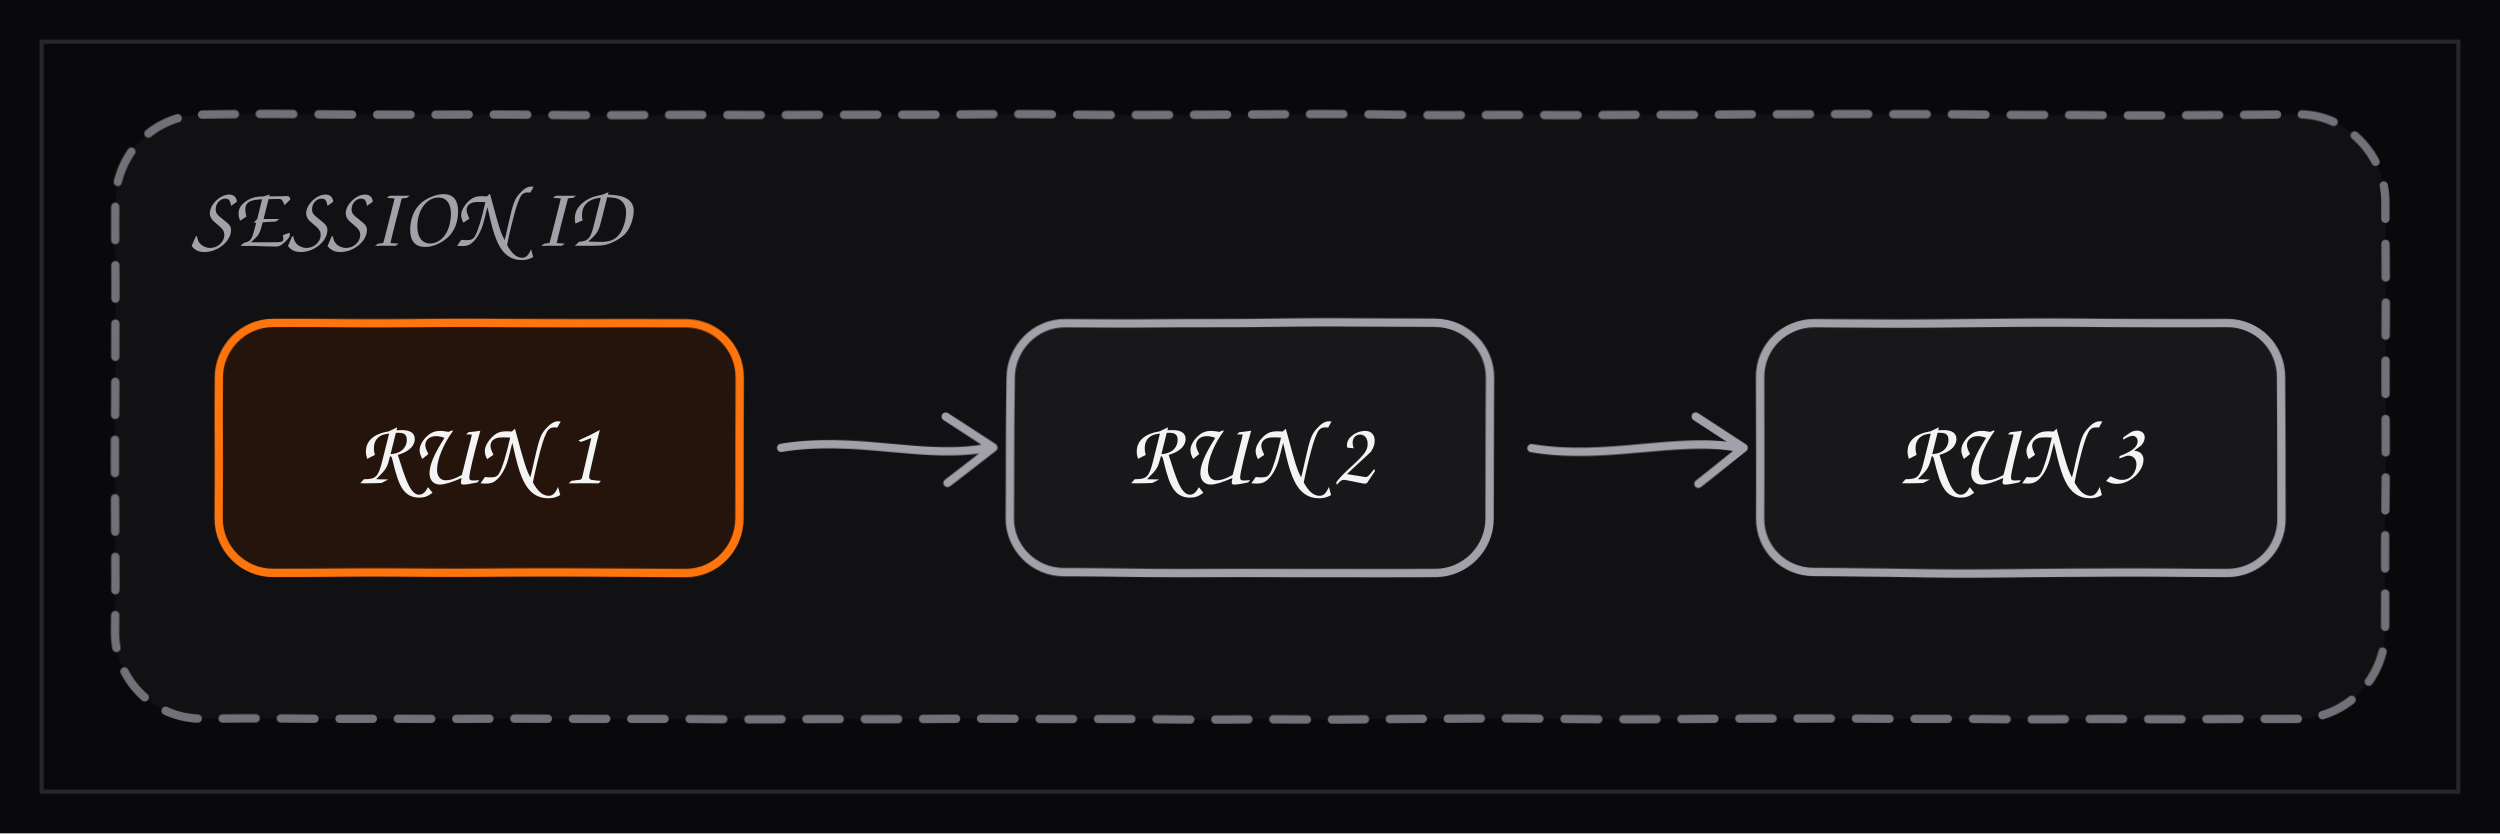
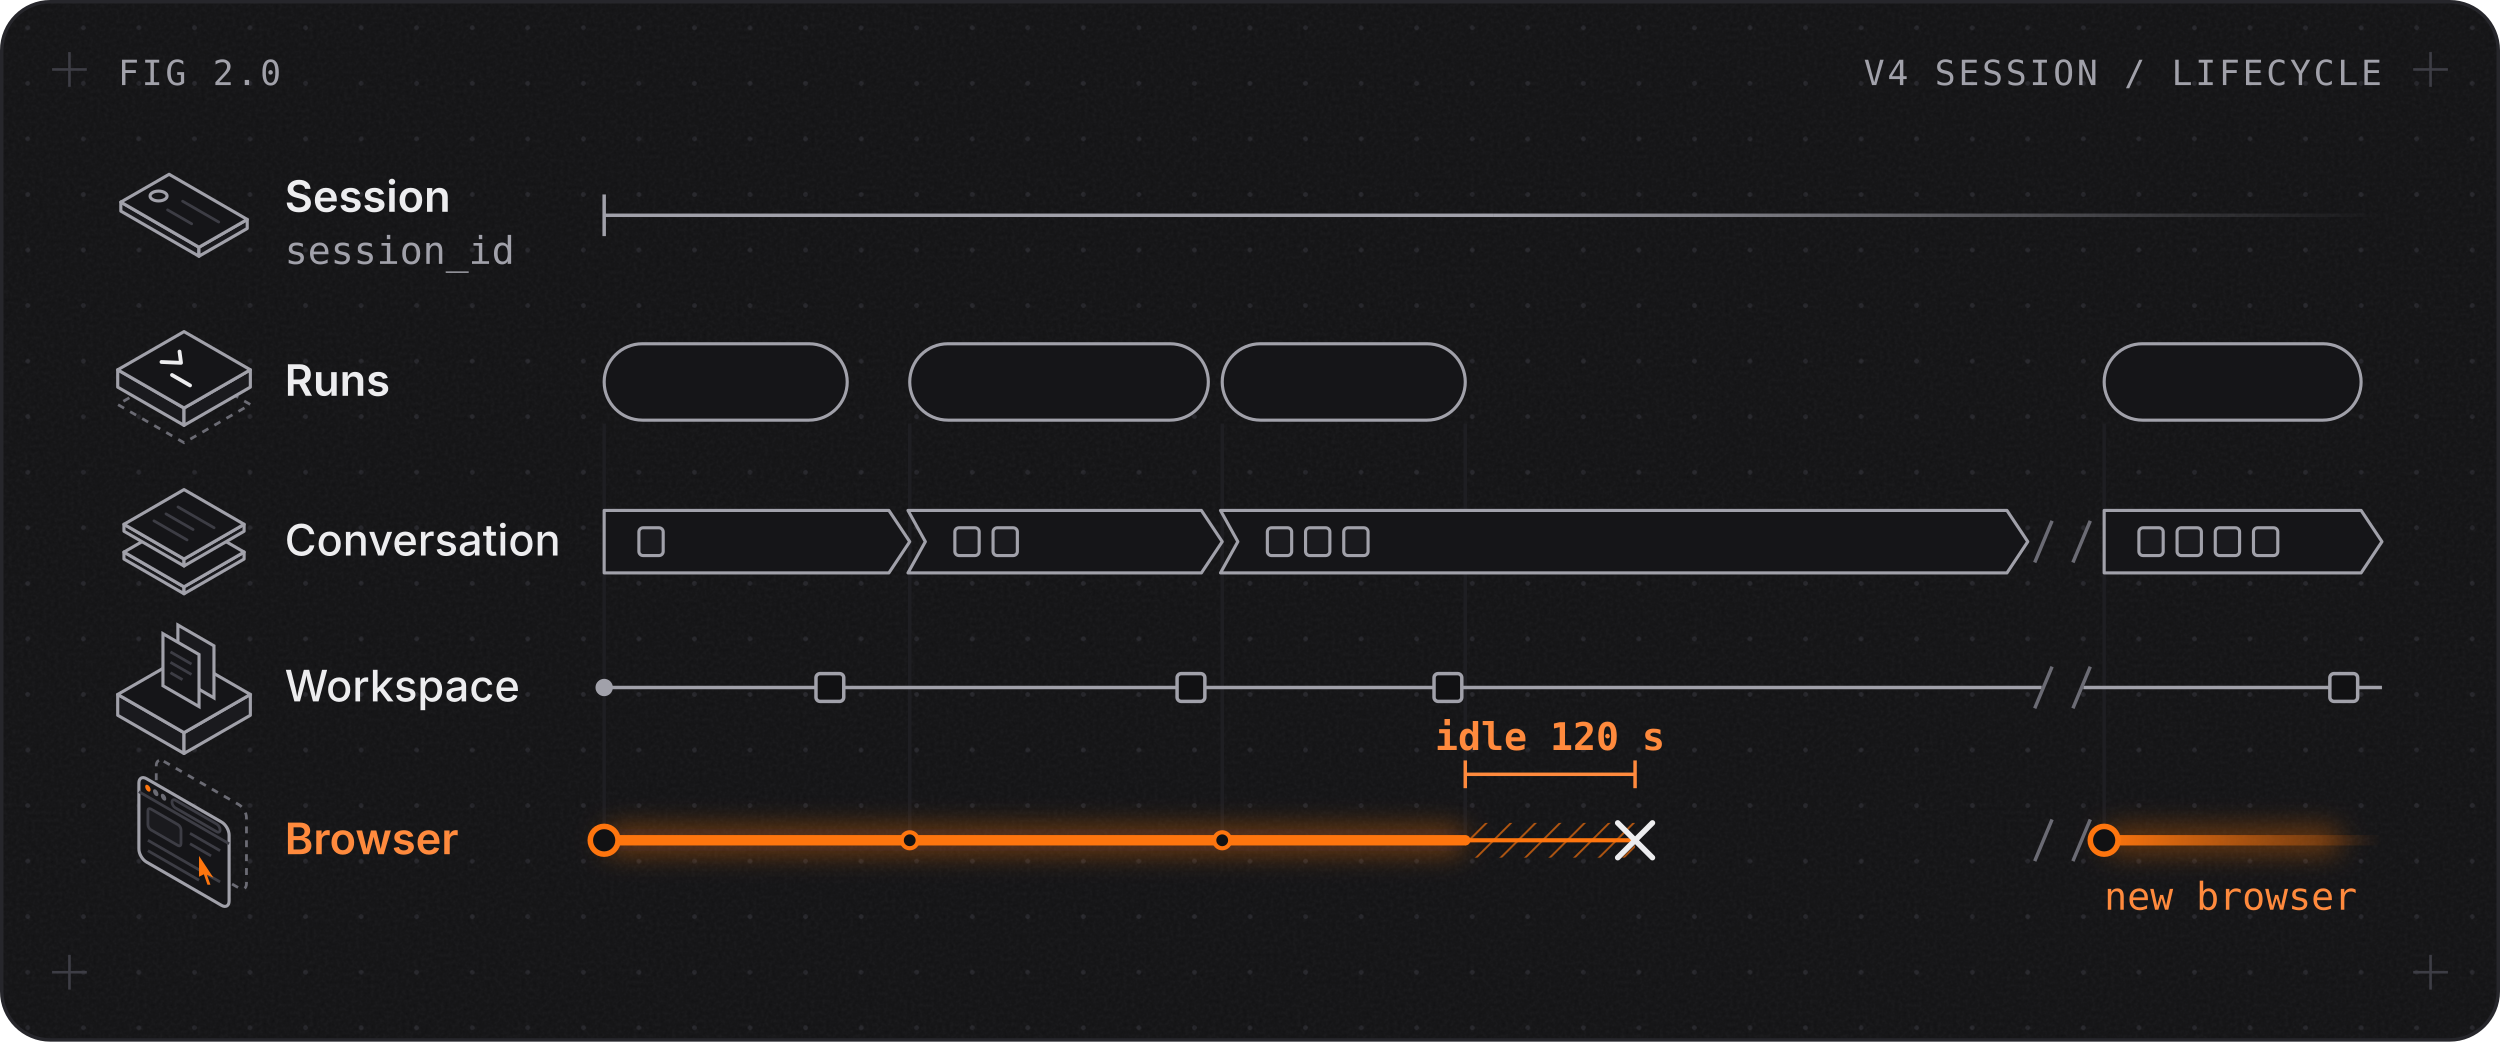
- <svg xmlns="http://www.w3.org/2000/svg" width="1200" height="400" viewBox="0 0 1200 400" role="img" aria-labelledby="title desc">
+ <svg xmlns="http://www.w3.org/2000/svg" viewBox="0 0 720 300" width="720" height="300" role="img" aria-labelledby="t d" fill="none">
+   <style>.s{font-family:Geist, Inter, -apple-system, BlinkMacSystemFont, 'Segoe UI', Helvetica, Arial, sans-serif}.m{font-family:'Geist Mono', ui-monospace, SFMono-Regular, Menlo, monospace}text{font-kerning:normal}@keyframes cur{0%,100%{transform:translate(0,0)}35%{transform:translate(-6px,-4px)}70%{transform:translate(-11px,1px)}}@media (prefers-reduced-motion:no-preference){.cur{animation:cur 6s ease-in-out infinite}}@keyframes r1{0%,0.00%{fill-opacity:0;stroke-opacity:0}0.40%,10.64%{fill-opacity:1;stroke-opacity:1}10.94%,100%{fill-opacity:0;stroke-opacity:0}}@media (prefers-reduced-motion:no-preference){.r1{animation:r1 12s linear infinite}}@keyframes r2{0%,13.45%{fill-opacity:0;stroke-opacity:0}13.75%,26.89%{fill-opacity:1;stroke-opacity:1}27.19%,100%{fill-opacity:0;stroke-opacity:0}}@media (prefers-reduced-motion:no-preference){.r2{animation:r2 12s linear infinite}}@keyframes r3{0%,27.51%{fill-opacity:0;stroke-opacity:0}27.81%,38.45%{fill-opacity:1;stroke-opacity:1}38.75%,100%{fill-opacity:0;stroke-opacity:0}}@media (prefers-reduced-motion:no-preference){.r3{animation:r3 12s linear infinite}}@keyframes r5{0%,67.20%{fill-opacity:0;stroke-opacity:0}67.50%,78.76%{fill-opacity:1;stroke-opacity:1}79.06%,100%{fill-opacity:0;stroke-opacity:0}}@media (prefers-reduced-motion:no-preference){.r5{animation:r5 12s linear infinite}}@keyframes w1{0%,9.70%{fill-opacity:0;stroke-opacity:0}10.00%,80.00%{fill-opacity:1;stroke-opacity:1}86.00%,100%{fill-opacity:0;stroke-opacity:0}}@media (prefers-reduced-motion:no-preference){.w1{animation:w1 12s linear infinite}}@keyframes w2{0%,25.95%{fill-opacity:0;stroke-opacity:0}26.25%,80.00%{fill-opacity:1;stroke-opacity:1}86.00%,100%{fill-opacity:0;stroke-opacity:0}}@media (prefers-reduced-motion:no-preference){.w2{animation:w2 12s linear infinite}}@keyframes w3{0%,37.51%{fill-opacity:0;stroke-opacity:0}37.81%,80.00%{fill-opacity:1;stroke-opacity:1}86.00%,100%{fill-opacity:0;stroke-opacity:0}}@media (prefers-reduced-motion:no-preference){.w3{animation:w3 12s linear infinite}}@keyframes w5{0%,77.83%{fill-opacity:0;stroke-opacity:0}78.12%,80.00%{fill-opacity:1;stroke-opacity:1}86.00%,100%{fill-opacity:0;stroke-opacity:0}}@media (prefers-reduced-motion:no-preference){.w5{animation:w5 12s linear infinite}}@keyframes idl{0%,38.45%{fill-opacity:0;stroke-opacity:0}38.75%,46.09%{fill-opacity:.22;stroke-opacity:1}46.39%,100%{fill-opacity:0;stroke-opacity:0}}@media (prefers-reduced-motion:no-preference){.idl{animation:idl 12s linear infinite}}@keyframes ph{0%{transform:translateX(0)}80%,100%{transform:translateX(512px)}}@keyframes phl{0%,1%{stroke-opacity:0}4%,80%{stroke-opacity:1}86%,100%{stroke-opacity:0}}@keyframes phd{0%,46.39%{fill-opacity:1;stroke-opacity:1}46.79%,67.10%{fill-opacity:0;stroke-opacity:0}67.50%,80%{fill-opacity:1;stroke-opacity:1}86%,100%{fill-opacity:0;stroke-opacity:0}}@media (prefers-reduced-motion:no-preference){.ph{animation:ph 12s linear infinite}.phl{animation:phl 12s linear infinite}.phd{animation:phd 12s linear infinite}}</style>
  <defs>
-     <filter id="rough">
-       <feTurbulence type="fractalNoise" baseFrequency=".01" numOctaves="2" seed="11" result="noise" />
-       <feDisplacementMap in="SourceGraphic" in2="noise" scale="1.4" />
+     <pattern id="dots" width="16" height="16" patternUnits="userSpaceOnUse">
+       <circle cx="8" cy="8" r="0.7" fill="#232328" />
+     </pattern>
+     <filter id="grain" x="0" y="0" width="100%" height="100%">
+       <feTurbulence type="fractalNoise" baseFrequency="0.9" numOctaves="2" seed="7" stitchTiles="stitch" />
+       <feColorMatrix values="0 0 0 0 0.5  0 0 0 0 0.5  0 0 0 0 0.5  0 0 0 0.07 0" />
+     </filter>
+     <clipPath id="card">
+       <rect x="0.5" y="0.5" width="719" height="299" rx="14" />
+     </clipPath>
+     <marker id="ah3" viewBox="0 0 10 10" refX="8.5" refY="5" markerWidth="7" markerHeight="7" orient="auto">
+       <path d="M1 1.5 L9 5 L1 8.5" stroke="#6B6B74" stroke-width="1.3" fill="none" stroke-linecap="round" stroke-linejoin="round" />
+     </marker>
+     <pattern id="hatch" width="5" height="5" patternUnits="userSpaceOnUse" patternTransform="rotate(45)">
+       <line x1="0" y1="0" x2="0" y2="5" stroke="#FE750E" stroke-width="1.2" stroke-opacity=".6" />
+     </pattern>
+     <linearGradient id="fade" x1="0" x2="1">
+       <stop offset="0" stop-color="#FE750E" />
+       <stop offset="1" stop-color="#FE750E" stop-opacity="0" />
+     </linearGradient>
+     <linearGradient id="fadeI" x1="0" x2="1">
+       <stop offset="0" stop-color="#A1A1AA" />
+       <stop offset="1" stop-color="#A1A1AA" stop-opacity="0" />
+     </linearGradient>
+     <filter id="glow" filterUnits="userSpaceOnUse" x="0" y="0" width="720" height="300">
+       <feGaussianBlur stdDeviation="4" />
    </filter>
  </defs>
-   <rect width="1200" height="400" fill="#09090B" />
-   <rect x="20" y="20" width="1160" height="360" fill="none" stroke="#27272A" stroke-width="2" />
-   <g fill="none" stroke-linecap="round" stroke-linejoin="round" filter="url(#rough)">
-     <rect x="55" y="55" width="1090" height="290" rx="42" fill="#111113" stroke="#71717A" stroke-width="4" stroke-dasharray="16 12" />
-     <rect x="105" y="155" width="250" height="120" rx="26" fill="#24140B" stroke="#FE750E" stroke-width="4" />
-     <path d="M375 215 C410 209 445 221 475 215" stroke="#A1A1AA" stroke-width="4" />
-     <path d="M454 200 L477 215 L455 232" stroke="#A1A1AA" stroke-width="4" />
-     <rect x="485" y="155" width="230" height="120" rx="26" fill="#18181B" stroke="#A1A1AA" stroke-width="4" />
-     <path d="M735 215 C770 221 805 209 835 215" stroke="#A1A1AA" stroke-width="4" />
-     <path d="M814 200 L837 215 L815 232" stroke="#A1A1AA" stroke-width="4" />
-     <rect x="845" y="155" width="250" height="120" rx="26" fill="#18181B" stroke="#A1A1AA" stroke-width="4" />
+   <rect x="0.5" y="0.5" width="719" height="299" rx="14" fill="#111113" />
+   <g clip-path="url(#card)">
+     <rect width="720" height="300" fill="url(#dots)" />
+     <rect width="720" height="300" filter="url(#grain)" />
  </g>
-   <g font-family="Virgil, Comic Sans MS, cursive">
-     <text x="92" y="118" font-size="42" fill="#A1A1AA">SESSION ID</text>
-     <text x="230" y="232" font-size="44" fill="#F4F4F5" text-anchor="middle">RUN 1</text>
-     <text x="600" y="232" font-size="44" fill="#F4F4F5" text-anchor="middle">RUN 2</text>
-     <text x="970" y="232" font-size="44" fill="#F4F4F5" text-anchor="middle">RUN 3</text>
+   <rect x="0.5" y="0.5" width="719" height="299" rx="14" fill="none" stroke="#26262B" />
+   <path d="M15 20h10M20 15v10" stroke="#3D3D45" stroke-width="0.75" />
+   <path d="M695 20h10M700 15v10" stroke="#3D3D45" stroke-width="0.75" />
+   <path d="M15 280h10M20 275v10" stroke="#3D3D45" stroke-width="0.75" />
+   <path d="M695 280h10M700 275v10" stroke="#3D3D45" stroke-width="0.75" />
+   <text x="34.0" y="24.5" font-size="10" fill="#A1A1AA" letter-spacing="0.08em" class="m">FIG 2.0</text>
+   <text x="686.0" y="24.5" font-size="10" fill="#A1A1AA" text-anchor="end" letter-spacing="0.08em" class="m">V4 SESSION / LIFECYCLE</text>
+   <polygon points="34.8,58.2 57.3,71.2 57.3,73.8 34.8,60.8" fill="#1A1A1E" stroke="#A1A1AA" stroke-width="0.9" stroke-linejoin="round" />
+   <polygon points="71.2,63.2 57.3,71.2 57.3,73.8 71.2,65.8" fill="#1A1A1E" stroke="#A1A1AA" stroke-width="0.9" stroke-linejoin="round" />
+   <polygon points="48.7,50.2 71.2,63.2 57.3,71.2 34.8,58.2" fill="#151518" stroke="#A1A1AA" stroke-width="0.9" stroke-linejoin="round" />
+   <g transform="matrix(0.866,0.5,-0.866,0.5,48.7,50.2)">
+     <circle cx="4.5" cy="8" r="2" stroke="#A1A1AA" stroke-width="0.9" vector-effect="non-scaling-stroke" />
+     <path d="M10 5.5h12M10 10.5h8" stroke="#3D3D45" stroke-width="0.8" stroke-linecap="round" vector-effect="non-scaling-stroke" />
+   </g>
+   <text x="82.0" y="61.0" font-size="12.5" fill="#EDEDEF" font-weight="600" class="s">Session</text>
+   <text x="82.0" y="76.0" font-size="11" fill="#A1A1AA" class="m">session_id</text>
+   <polygon points="53.0,105.5 72.1,116.5 53.0,127.5 33.9,116.5" stroke="#6B6B74" stroke-width="0.8" stroke-dasharray="2 2" />
+   <polygon points="33.9,106.5 53.0,117.5 53.0,122.5 33.9,111.5" fill="#1A1A1E" stroke="#A1A1AA" stroke-width="0.9" stroke-linejoin="round" />
+   <polygon points="72.1,106.5 53.0,117.5 53.0,122.5 72.1,111.5" fill="#1A1A1E" stroke="#A1A1AA" stroke-width="0.9" stroke-linejoin="round" />
+   <polygon points="53.0,95.5 72.1,106.5 53.0,117.5 33.9,106.5" fill="#151518" stroke="#A1A1AA" stroke-width="0.9" stroke-linejoin="round" />
+   <g transform="matrix(0.866,0.5,-0.866,0.5,53.0,95.5)">
+     <path d="M5 6.5l3.5 3l-3.5 3M10.5 14.5h6" stroke="#EDEDEF" stroke-width="1.1" stroke-linecap="round" stroke-linejoin="round" vector-effect="non-scaling-stroke" />
+   </g>
+   <polygon points="35.7,159.0 53.0,169.0 53.0,171.0 35.7,161.0" fill="#1A1A1E" stroke="#A1A1AA" stroke-width="0.9" stroke-linejoin="round" />
+   <polygon points="70.3,159.0 53.0,169.0 53.0,171.0 70.3,161.0" fill="#1A1A1E" stroke="#A1A1AA" stroke-width="0.9" stroke-linejoin="round" />
+   <polygon points="53.0,149.0 70.3,159.0 53.0,169.0 35.7,159.0" fill="#151518" stroke="#A1A1AA" stroke-width="0.9" stroke-linejoin="round" />
+   <polygon points="35.7,151.0 53.0,161.0 53.0,163.0 35.7,153.0" fill="#1A1A1E" stroke="#A1A1AA" stroke-width="0.9" stroke-linejoin="round" />
+   <polygon points="70.3,151.0 53.0,161.0 53.0,163.0 70.3,153.0" fill="#1A1A1E" stroke="#A1A1AA" stroke-width="0.9" stroke-linejoin="round" />
+   <polygon points="53.0,141.0 70.3,151.0 53.0,161.0 35.7,151.0" fill="#151518" stroke="#A1A1AA" stroke-width="0.9" stroke-linejoin="round" />
+   <g transform="matrix(0.866,0.5,-0.866,0.5,53.0,141.0)">
+     <path d="M4 6h12M4 10h9M4 14h11" stroke="#3D3D45" stroke-width="0.8" stroke-linecap="round" vector-effect="non-scaling-stroke" />
+   </g>
+   <polygon points="33.9,200.0 53.0,211.0 53.0,217.0 33.9,206.0" fill="#1A1A1E" stroke="#A1A1AA" stroke-width="0.9" stroke-linejoin="round" />
+   <polygon points="72.1,200.0 53.0,211.0 53.0,217.0 72.1,206.0" fill="#1A1A1E" stroke="#A1A1AA" stroke-width="0.9" stroke-linejoin="round" />
+   <polygon points="53.0,189.0 72.1,200.0 53.0,211.0 33.9,200.0" fill="#151518" stroke="#A1A1AA" stroke-width="0.9" stroke-linejoin="round" />
+   <g transform="matrix(0.866,0.5,0,1,46.9,198.5)">
+     <rect x="5" y="-21" width="12" height="15" fill="#1A1A1E" stroke="#A1A1AA" stroke-width="0.9" vector-effect="non-scaling-stroke" />
+   </g>
+   <g transform="matrix(0.866,0.5,0,1,42.6,201.0)">
+     <rect x="5" y="-21" width="12" height="15" fill="#151518" stroke="#A1A1AA" stroke-width="0.9" vector-effect="non-scaling-stroke" />
+     <path d="M7.5 -17h7M7.5 -14h7M7.5 -11h4" stroke="#3D3D45" stroke-width="0.8" vector-effect="non-scaling-stroke" />
+   </g>
+   <g transform="matrix(0.866,0.5,0,1,45.0,242.0)">
+     <rect x="0" y="-24" width="30" height="24" rx="2.5" stroke="#6B6B74" stroke-width="0.8" stroke-dasharray="2 2" vector-effect="non-scaling-stroke" />
+   </g>
+   <g transform="matrix(0.866,0.5,0,1,40.0,247.0)">
+     <rect x="0" y="-24" width="30" height="24" rx="2.5" fill="#151518" stroke="#A1A1AA" stroke-width="0.9" vector-effect="non-scaling-stroke" />
+     <path d="M0 -19H30" stroke="#3D3D45" stroke-width="0.8" vector-effect="non-scaling-stroke" />
+     <circle cx="3" cy="-21.5" r="0.9" fill="#FE750E" />
+     <circle cx="5.6" cy="-21.5" r="0.9" fill="#6B6B74" />
+     <circle cx="8.2" cy="-21.5" r="0.9" fill="#6B6B74" />
+     <rect x="11" y="-22.6" width="16" height="2.2" rx="1.1" stroke="#3D3D45" stroke-width="0.8" vector-effect="non-scaling-stroke" />
+     <rect x="3" y="-16" width="11" height="6" rx="1" fill="#1A1A1E" stroke="#3D3D45" stroke-width="0.8" vector-effect="non-scaling-stroke" />
+     <path d="M17 -15.5h10M17 -12.5h7M3 -6.5h24M3 -3.5h17" stroke="#3D3D45" stroke-width="0.8" vector-effect="non-scaling-stroke" />
+     <g class="cur">
+       <path d="M20 -10.5l0 6l1.6 -1.5l1.2 2.4l1 -.5l-1.2 -2.3l2.2 -.2z" fill="#FE750E" />
+     </g>
+   </g>
+   <text x="82.0" y="114.0" font-size="12.5" fill="#EDEDEF" font-weight="600" class="s">Runs</text>
+   <text x="82.0" y="160.0" font-size="12.5" fill="#EDEDEF" font-weight="500" class="s">Conversation</text>
+   <text x="82.0" y="202.0" font-size="12.5" fill="#EDEDEF" font-weight="500" class="s">Workspace</text>
+   <text x="82.0" y="246.0" font-size="12.5" fill="#FF8A3D" font-weight="600" class="s">Browser</text>
+   <line x1="174" y1="122" x2="174" y2="242" stroke="#1E1E22" stroke-width="1" />
+   <line x1="262" y1="122" x2="262" y2="242" stroke="#1E1E22" stroke-width="1" />
+   <line x1="352" y1="122" x2="352" y2="242" stroke="#1E1E22" stroke-width="1" />
+   <line x1="606" y1="122" x2="606" y2="242" stroke="#1E1E22" stroke-width="1" />
+   <line x1="422" y1="122" x2="422" y2="242" stroke="#1E1E22" stroke-width="1" />
+   <g class="ph">
+     <line class="phl" x1="174" y1="94" x2="174" y2="252" stroke="#A1A1AA" stroke-width="0.9" stroke-dasharray="2 3" stroke-opacity="0" />
+   </g>
+   <path d="M174 56v12" stroke="#A1A1AA" stroke-width="1" />
+   <line x1="174" y1="62" x2="430" y2="62" stroke="#A1A1AA" stroke-width="1" />
+   <rect x="430" y="61.5" width="256" height="1" fill="url(#fadeI)" />
+   <rect x="174" y="99" width="70" height="22" rx="11" fill="#151518" stroke="#A1A1AA" stroke-width="0.9" />
+   <rect class="r1" x="174" y="99" width="70" height="22" rx="11" fill="#3A2214" stroke="#FE750E" stroke-width="1.2" fill-opacity="0" stroke-opacity="0" />
+   <rect x="262" y="99" width="86" height="22" rx="11" fill="#151518" stroke="#A1A1AA" stroke-width="0.9" />
+   <rect class="r2" x="262" y="99" width="86" height="22" rx="11" fill="#3A2214" stroke="#FE750E" stroke-width="1.2" fill-opacity="0" stroke-opacity="0" />
+   <rect x="352" y="99" width="70" height="22" rx="11" fill="#151518" stroke="#A1A1AA" stroke-width="0.9" />
+   <rect class="r3" x="352" y="99" width="70" height="22" rx="11" fill="#3A2214" stroke="#FE750E" stroke-width="1.2" fill-opacity="0" stroke-opacity="0" />
+   <rect x="606" y="99" width="74" height="22" rx="11" fill="#151518" stroke="#A1A1AA" stroke-width="0.9" />
+   <rect class="r5" x="606" y="99" width="74" height="22" rx="11" fill="#3A2214" stroke="#FE750E" stroke-width="1.2" fill-opacity="0" stroke-opacity="0" />
+   <path d="M174 147.0H256L262 156L256 165.0H174Z" fill="#151518" stroke="#A1A1AA" stroke-width="0.9" stroke-linejoin="round" />
+   <path class="r1" d="M174 147.0H256L262 156L256 165.0H174Z" fill="#3A2214" stroke="#FE750E" stroke-width="1.2" stroke-linejoin="round" fill-opacity="0" stroke-opacity="0" />
+   <rect x="184.0" y="152.0" width="7" height="8" rx="1.2" fill="#1A1A1E" stroke="#A1A1AA" stroke-width="0.9" />
+   <path d="M261.5 147.0H346L352 156L346 165.0H261.5L266.5 156Z" fill="#151518" stroke="#A1A1AA" stroke-width="0.9" stroke-linejoin="round" />
+   <path class="r2" d="M261.5 147.0H346L352 156L346 165.0H261.5L266.5 156Z" fill="#3A2214" stroke="#FE750E" stroke-width="1.2" stroke-linejoin="round" fill-opacity="0" stroke-opacity="0" />
+   <rect x="275.0" y="152.0" width="7" height="8" rx="1.2" fill="#1A1A1E" stroke="#A1A1AA" stroke-width="0.9" />
+   <rect x="286.0" y="152.0" width="7" height="8" rx="1.2" fill="#1A1A1E" stroke="#A1A1AA" stroke-width="0.9" />
+   <path d="M351.5 147.0H578L584 156L578 165.0H351.5L356.5 156Z" fill="#151518" stroke="#A1A1AA" stroke-width="0.9" stroke-linejoin="round" />
+   <path class="r3" d="M351.5 147.0H578L584 156L578 165.0H351.5L356.5 156Z" fill="#3A2214" stroke="#FE750E" stroke-width="1.2" stroke-linejoin="round" fill-opacity="0" stroke-opacity="0" />
+   <rect x="365.0" y="152.0" width="7" height="8" rx="1.2" fill="#1A1A1E" stroke="#A1A1AA" stroke-width="0.9" />
+   <rect x="376.0" y="152.0" width="7" height="8" rx="1.2" fill="#1A1A1E" stroke="#A1A1AA" stroke-width="0.9" />
+   <rect x="387.0" y="152.0" width="7" height="8" rx="1.2" fill="#1A1A1E" stroke="#A1A1AA" stroke-width="0.9" />
+   <path d="M606 147.0H680L686 156L680 165.0H606Z" fill="#151518" stroke="#A1A1AA" stroke-width="0.9" stroke-linejoin="round" />
+   <path class="r5" d="M606 147.0H680L686 156L680 165.0H606Z" fill="#3A2214" stroke="#FE750E" stroke-width="1.2" stroke-linejoin="round" fill-opacity="0" stroke-opacity="0" />
+   <rect x="616.0" y="152.0" width="7" height="8" rx="1.2" fill="#1A1A1E" stroke="#A1A1AA" stroke-width="0.9" />
+   <rect x="627.0" y="152.0" width="7" height="8" rx="1.2" fill="#1A1A1E" stroke="#A1A1AA" stroke-width="0.9" />
+   <rect x="638.0" y="152.0" width="7" height="8" rx="1.2" fill="#1A1A1E" stroke="#A1A1AA" stroke-width="0.9" />
+   <rect x="649.0" y="152.0" width="7" height="8" rx="1.2" fill="#1A1A1E" stroke="#A1A1AA" stroke-width="0.9" />
+   <line x1="174" y1="198" x2="588" y2="198" stroke="#A1A1AA" stroke-width="1" />
+   <line x1="600" y1="198" x2="686" y2="198" stroke="#A1A1AA" stroke-width="1" />
+   <circle cx="174" cy="198" r="2.5" fill="#A1A1AA" />
+   <rect x="235" y="194" width="8" height="8" rx="1.2" fill="#111113" stroke="#A1A1AA" stroke-width="1" />
+   <rect class="w1" x="235" y="194" width="8" height="8" rx="1.2" fill="#3A2214" stroke="#FE750E" stroke-width="1.2" fill-opacity="0" stroke-opacity="0" />
+   <rect x="339" y="194" width="8" height="8" rx="1.2" fill="#111113" stroke="#A1A1AA" stroke-width="1" />
+   <rect class="w2" x="339" y="194" width="8" height="8" rx="1.2" fill="#3A2214" stroke="#FE750E" stroke-width="1.2" fill-opacity="0" stroke-opacity="0" />
+   <rect x="413" y="194" width="8" height="8" rx="1.2" fill="#111113" stroke="#A1A1AA" stroke-width="1" />
+   <rect class="w3" x="413" y="194" width="8" height="8" rx="1.2" fill="#3A2214" stroke="#FE750E" stroke-width="1.2" fill-opacity="0" stroke-opacity="0" />
+   <rect x="671" y="194" width="8" height="8" rx="1.2" fill="#111113" stroke="#A1A1AA" stroke-width="1" />
+   <rect class="w5" x="671" y="194" width="8" height="8" rx="1.2" fill="#3A2214" stroke="#FE750E" stroke-width="1.2" fill-opacity="0" stroke-opacity="0" />
+   <rect x="174" y="239" width="248" height="6" rx="3" fill="#FE750E" fill-opacity="0.5" filter="url(#glow)" />
+   <line x1="174" y1="242" x2="422" y2="242" stroke="#FE750E" stroke-width="3" stroke-linecap="round" />
+   <circle cx="174" cy="242" r="4" fill="#111113" stroke="#FE750E" stroke-width="1.6" />
+   <circle cx="262" cy="242" r="2.3" fill="#111113" stroke="#FE750E" stroke-width="1.2" />
+   <circle cx="352" cy="242" r="2.3" fill="#111113" stroke="#FE750E" stroke-width="1.2" />
+   <rect x="422" y="237" width="48.9" height="10" fill="url(#hatch)" />
+   <rect class="idl" x="422" y="237" width="48.9" height="10" fill="#FE750E" fill-opacity="0" />
+   <line x1="422" y1="242" x2="470.9" y2="242" stroke="#FE750E" stroke-width="1.2" />
+   <path d="M465.9 237l10 10M475.9 237l-10 10" stroke="#EDEDEF" stroke-width="1.6" stroke-linecap="round" />
+   <path d="M422 219v8M470.9 219v8M422 223H470.9" stroke="#FF8A3D" stroke-width="1" />
+   <text x="446.4" y="216.0" font-size="11" fill="#FF8A3D" font-weight="600" text-anchor="middle" class="m">idle 120 s</text>
+   <rect x="606" y="239" width="68" height="6" rx="3" fill="#FE750E" fill-opacity="0.45" filter="url(#glow)" />
+   <rect x="606" y="240.5" width="80" height="3" rx="1.5" fill="url(#fade)" />
+   <circle cx="606" cy="242" r="4" fill="#111113" stroke="#FE750E" stroke-width="1.6" />
+   <text x="606.0" y="262.0" font-size="11" fill="#FF8A3D" class="m">new browser</text>
+   <path d="M586 162l5 -12M597 162l5 -12" stroke="#6B6B74" stroke-width="1" />
+   <path d="M586 204l5 -12M597 204l5 -12" stroke="#6B6B74" stroke-width="1" />
+   <path d="M586 248l5 -12M597 248l5 -12" stroke="#6B6B74" stroke-width="1" />
+   <g class="ph">
+     <circle class="phd" cx="174" cy="242" r="4.5" fill="#FE750E" fill-opacity="0" stroke="#111113" stroke-width="1.5" stroke-opacity="0" />
  </g>
</svg>
